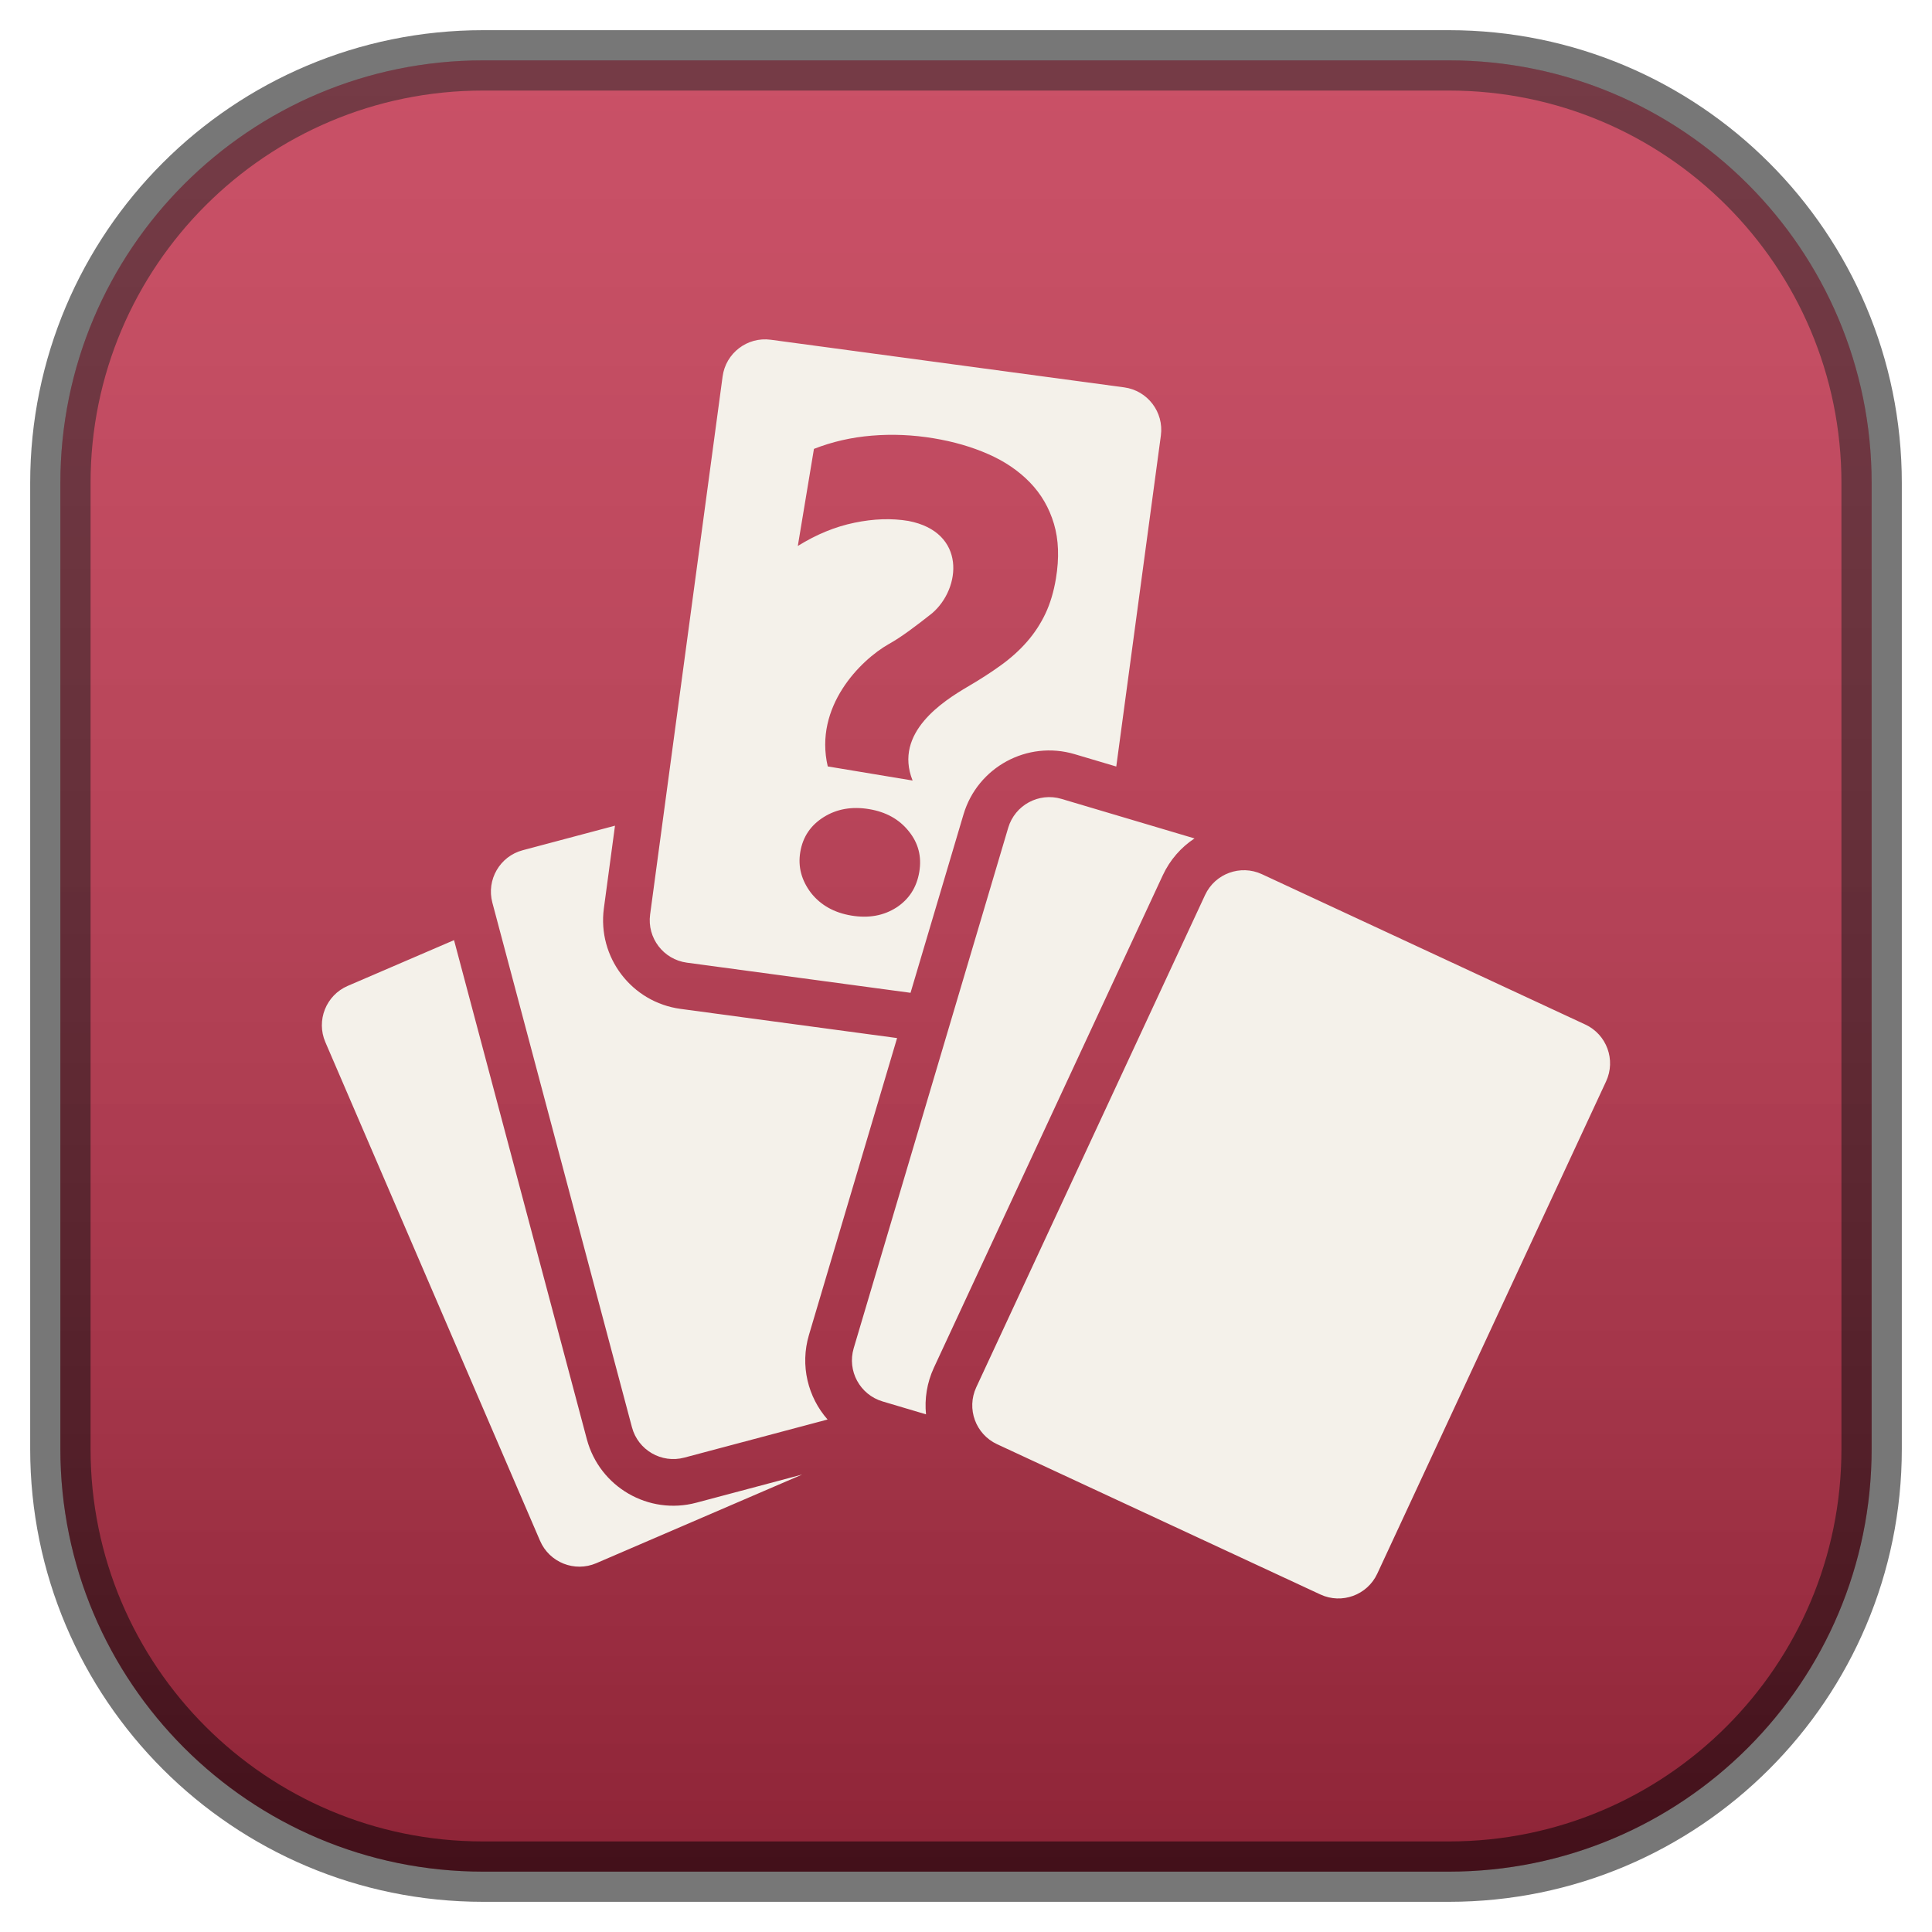
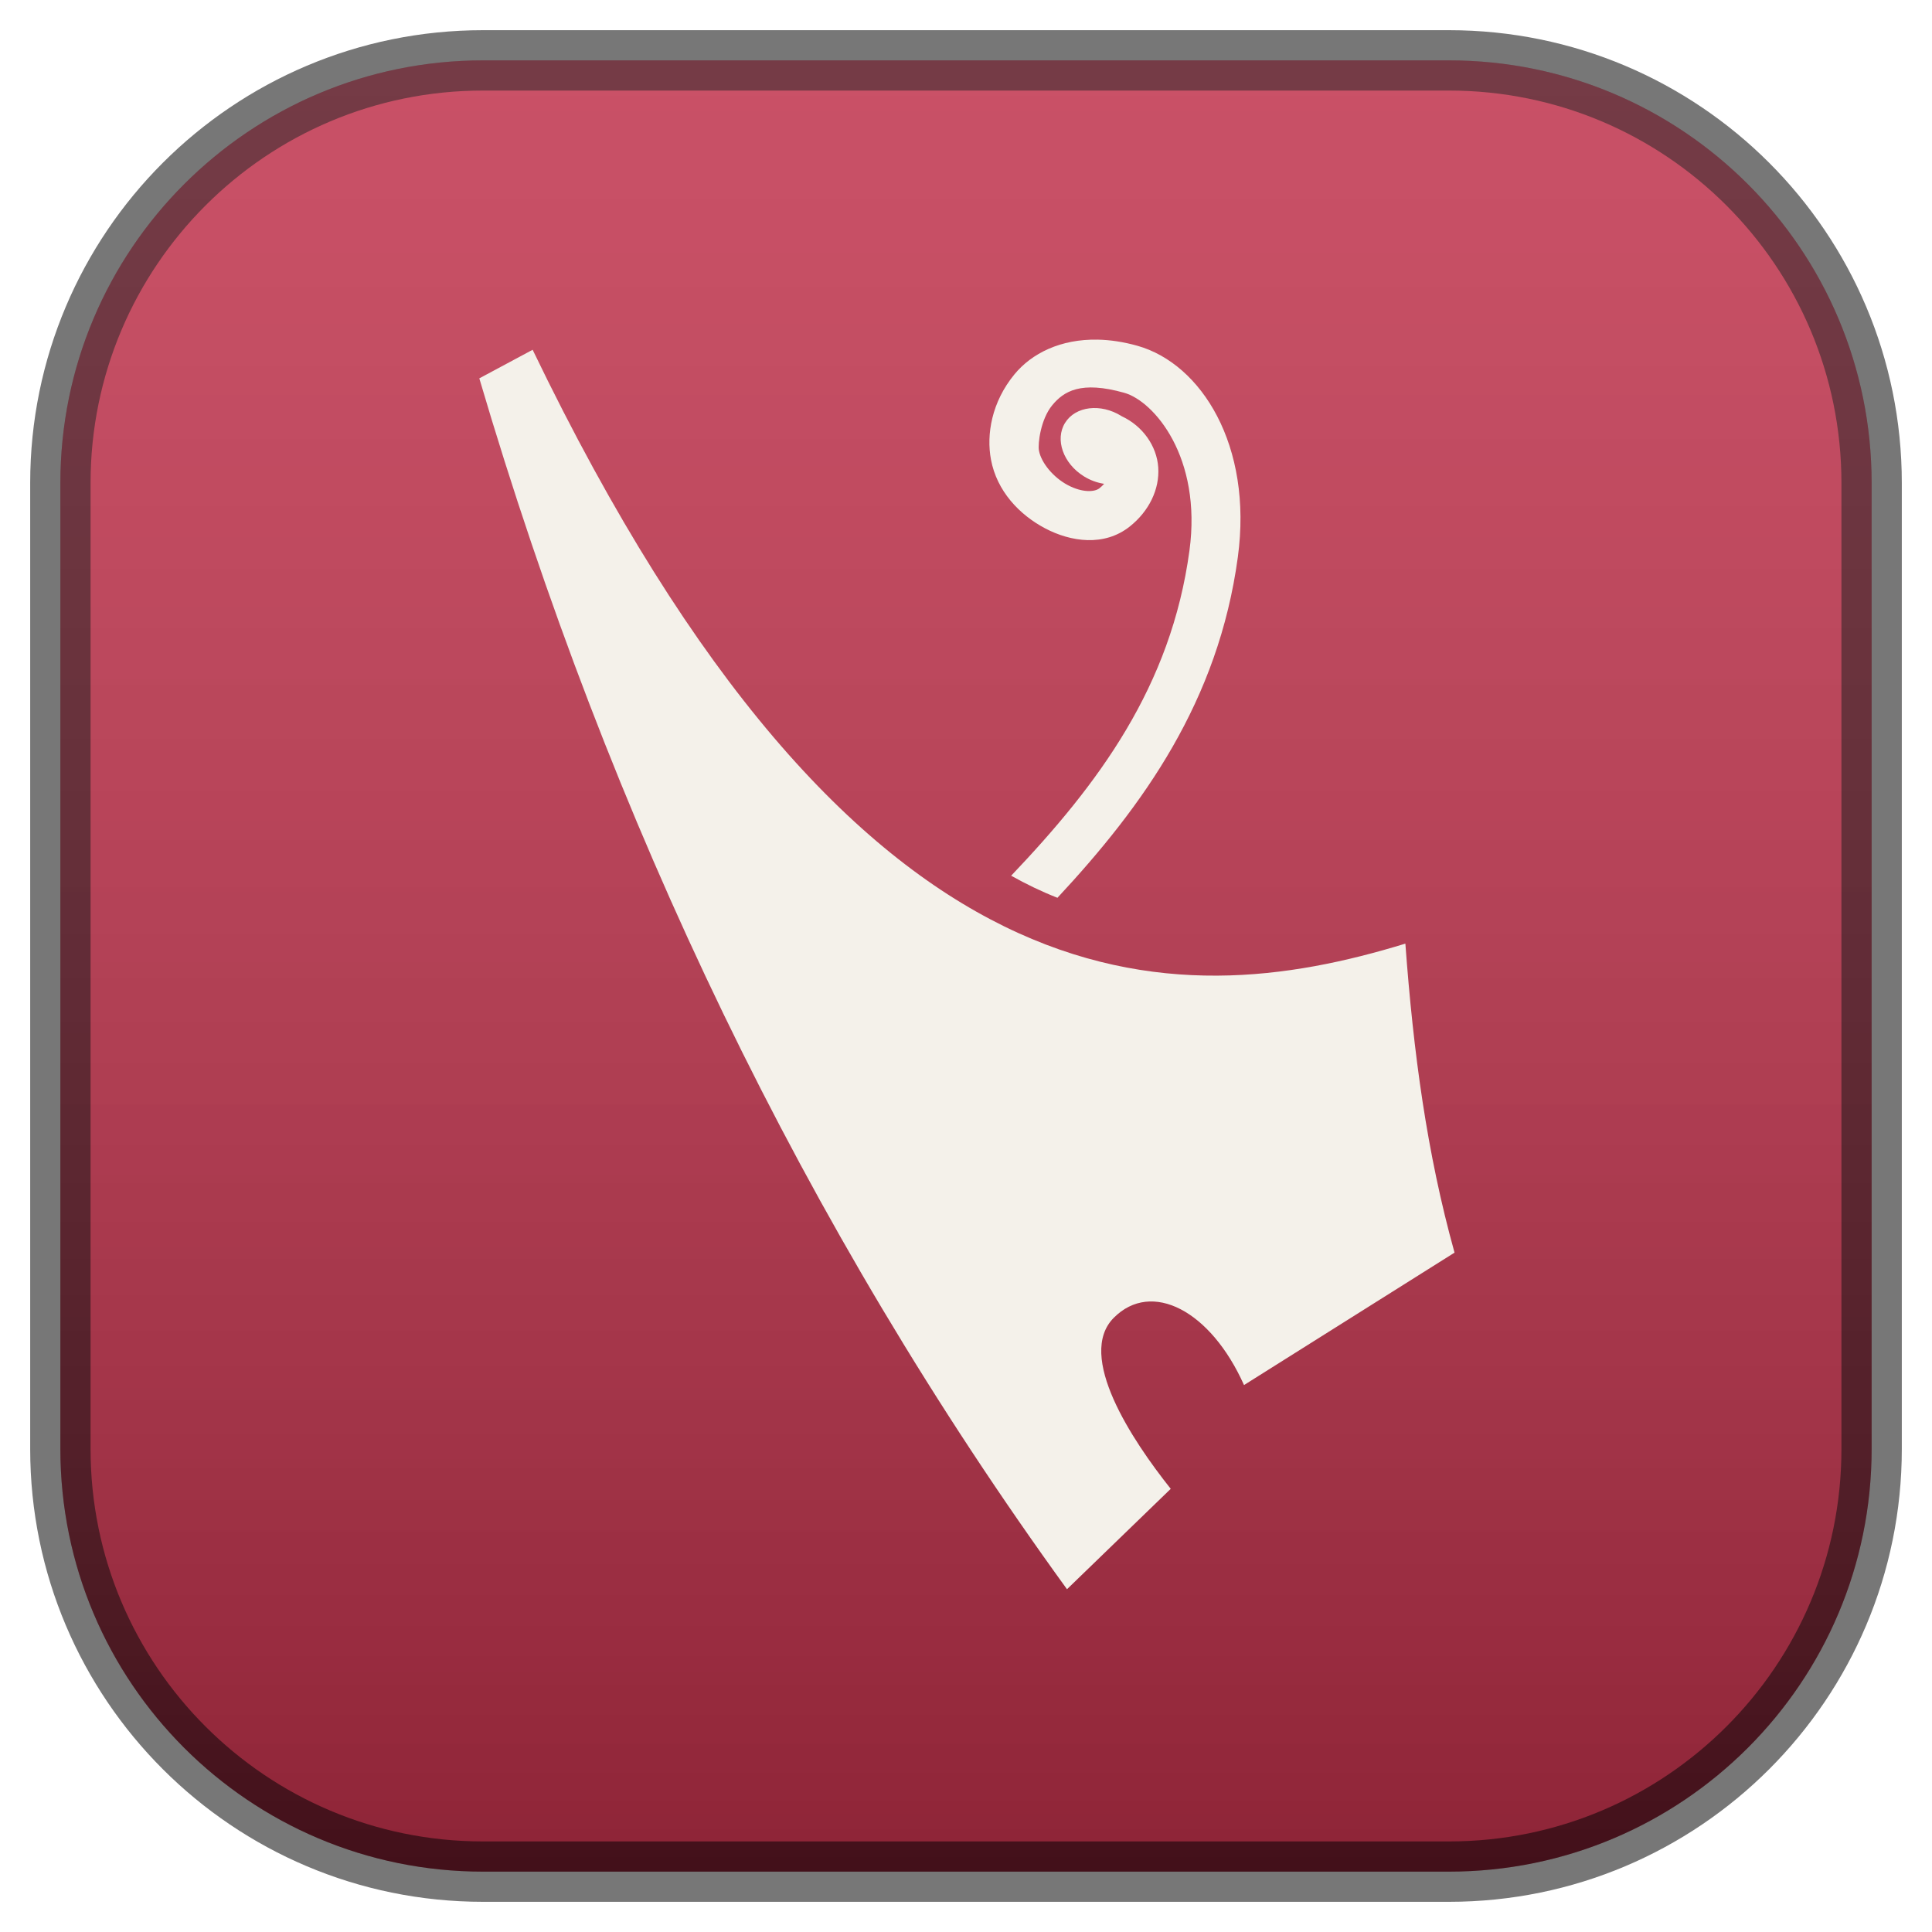
<svg xmlns="http://www.w3.org/2000/svg" width="64" height="64" viewBox="0 0 64 64">
  <defs>
    <linearGradient id="s" x1="0" y1="0" x2="0" y2="1">
      <stop offset="0" stop-color="#ffffff" stop-opacity="0.16" />
      <stop offset="1" stop-color="#000000" stop-opacity="0.26" />
    </linearGradient>
  </defs>
  <rect x="2" y="2" width="60" height="60" rx="14" fill="#c0304a" stroke="#00000088" stroke-width="2" />
  <rect x="2" y="2" width="60" height="60" rx="14" fill="url(#s)" />
  <g transform="translate(9 9) scale(0.08984)" fill="#f4f1ea">
-     <path d="M386.688 487.75l-119.236-55.423c-7.898-3.673-11.334-13.065-7.66-20.976l84.374-181.523c3.667-7.904 13.07-11.334 20.963-7.667l119.24 55.434c7.9 3.673 11.33 13.065 7.656 20.964l-84.37 181.524c-3.678 7.904-13.076 11.334-20.968 7.667zM98.95 467.945L19.79 284.09c-3.448-8.007.255-17.302 8.25-20.744l39.196-16.872 48.975 184.044c4.694 17.588 22.755 28.078 40.36 23.39l39.032-10.386-75.907 32.686c-8.007 3.443-17.296-.255-20.744-8.262zm33.89-41.86L81.362 232.638c-2.24-8.42 2.78-17.078 11.19-19.312l34.033-9.052-4.098 30.465c-2.422 18.036 10.224 34.652 28.285 37.087l79.828 10.758-32.497 109.467c-3.345 11.28-.37 22.948 6.866 31.18l-52.82 14.05c-8.42 2.24-17.07-2.77-19.31-11.196zm108.428-4.76l-16.02-4.76c-8.36-2.49-13.12-11.267-10.644-19.627l56.97-191.9c2.484-8.36 11.28-13.12 19.622-10.65l49.073 14.583.008-.005.12.044-.133-.034c-4.93 3.254-9.04 7.868-11.705 13.605l-84.38 181.53c-2.587 5.586-3.486 11.517-2.915 17.218zm-5.707-155.43l-82.486-11.117c-8.633-1.166-14.704-9.12-13.538-17.758l26.73-198.39c1.16-8.633 9.125-14.698 17.74-13.538l130.327 17.563c8.627 1.166 14.692 9.125 13.532 17.752L311.42 182.46l-15.33-4.552c-17.467-5.197-35.826 4.784-41.004 22.232l-19.525 65.755zm-5.19-31.46c4.67-3.055 7.474-7.438 8.42-13.145.936-5.633-.357-10.617-3.866-14.945-3.51-4.414-8.39-7.14-14.656-8.178-6.344-1.057-11.93-.073-16.75 2.956-4.826 3.03-7.692 7.316-8.615 12.87-.898 5.386.425 10.42 3.97 15.082 3.565 4.504 8.525 7.285 14.863 8.34 6.35 1.057 11.893.062 16.634-2.98zm25.978-81.243c4.693-2.726 8.888-5.434 12.598-8.117 3.703-2.684 6.915-5.586 9.635-8.725 2.72-3.13 4.967-6.573 6.733-10.307 1.76-3.74 3.048-8.032 3.85-12.865 1.262-7.62 1.02-14.358-.735-20.234-1.75-5.87-4.693-10.94-8.833-15.22-4.135-4.27-9.24-7.753-15.318-10.43-6.07-2.684-12.804-4.633-20.174-5.86-7.692-1.28-15.3-1.602-22.815-.977-7.516.614-14.63 2.247-21.346 4.88l-5.95 35.802c6.813-4.25 13.77-7.104 20.855-8.567 7.09-1.475 13.726-1.7 19.913-.668 21.467 4.092 19.44 24.898 8.76 34.03-5.652 4.473-11.334 8.802-15.942 11.345-10.48 5.914-27.69 23.125-22.542 45.145l31.284 5.202c-7.11-17.757 11.663-29.462 20.028-34.434z" />
+     <path d="M304.584 25.057c4.56.092 9.456.807 14.64 2.265 23.538 6.625 42.59 36.765 37.022 77.908-7.188 53.11-34.83 91.61-66.517 125.633-5.844-2.294-11.512-5.036-17.066-8.142 32.206-33.85 58.95-69.708 65.744-119.904 4.656-34.395-13.062-55.07-24.06-58.166-15.98-4.496-22.284-.58-26.557 4.614-4.272 5.193-5.342 14.235-4.884 16.693.84 4.505 5.31 9.92 10.664 12.75 5.355 2.83 9.875 2.558 11.645 1.147.7-.56 1.258-1.106 1.73-1.64a16.304 13.092 31.855 0 1-7.463-2.76 16.304 13.092 31.855 0 1-6.937-19.725 16.304 13.092 31.855 0 1 20.758-2.517 16.304 13.092 31.855 0 1 .15.1c7.694 3.575 12.903 10.946 13.442 18.843.55 8.077-3.418 16.16-10.46 21.772-9.448 7.532-21.805 5.7-31.277.693-9.47-5.005-17.773-13.705-19.947-25.364-1.717-9.216.222-21.15 8.68-31.43 6.344-7.71 17.01-13.045 30.694-12.77zM96.22 28.795c119.857 248.87 236.552 245.093 321.796 218.965 2.965 40.132 7.887 77.118 18.132 113.94l-77.625 48.83c-12.293-27.498-34.082-38.8-48.013-24.82-13.932 13.977 6.638 45.033 20.992 63.08l-38.252 37.02C196.355 352.16 124.757 202.942 76.555 39.33L96.22 28.795z" />
  </g>
</svg>
